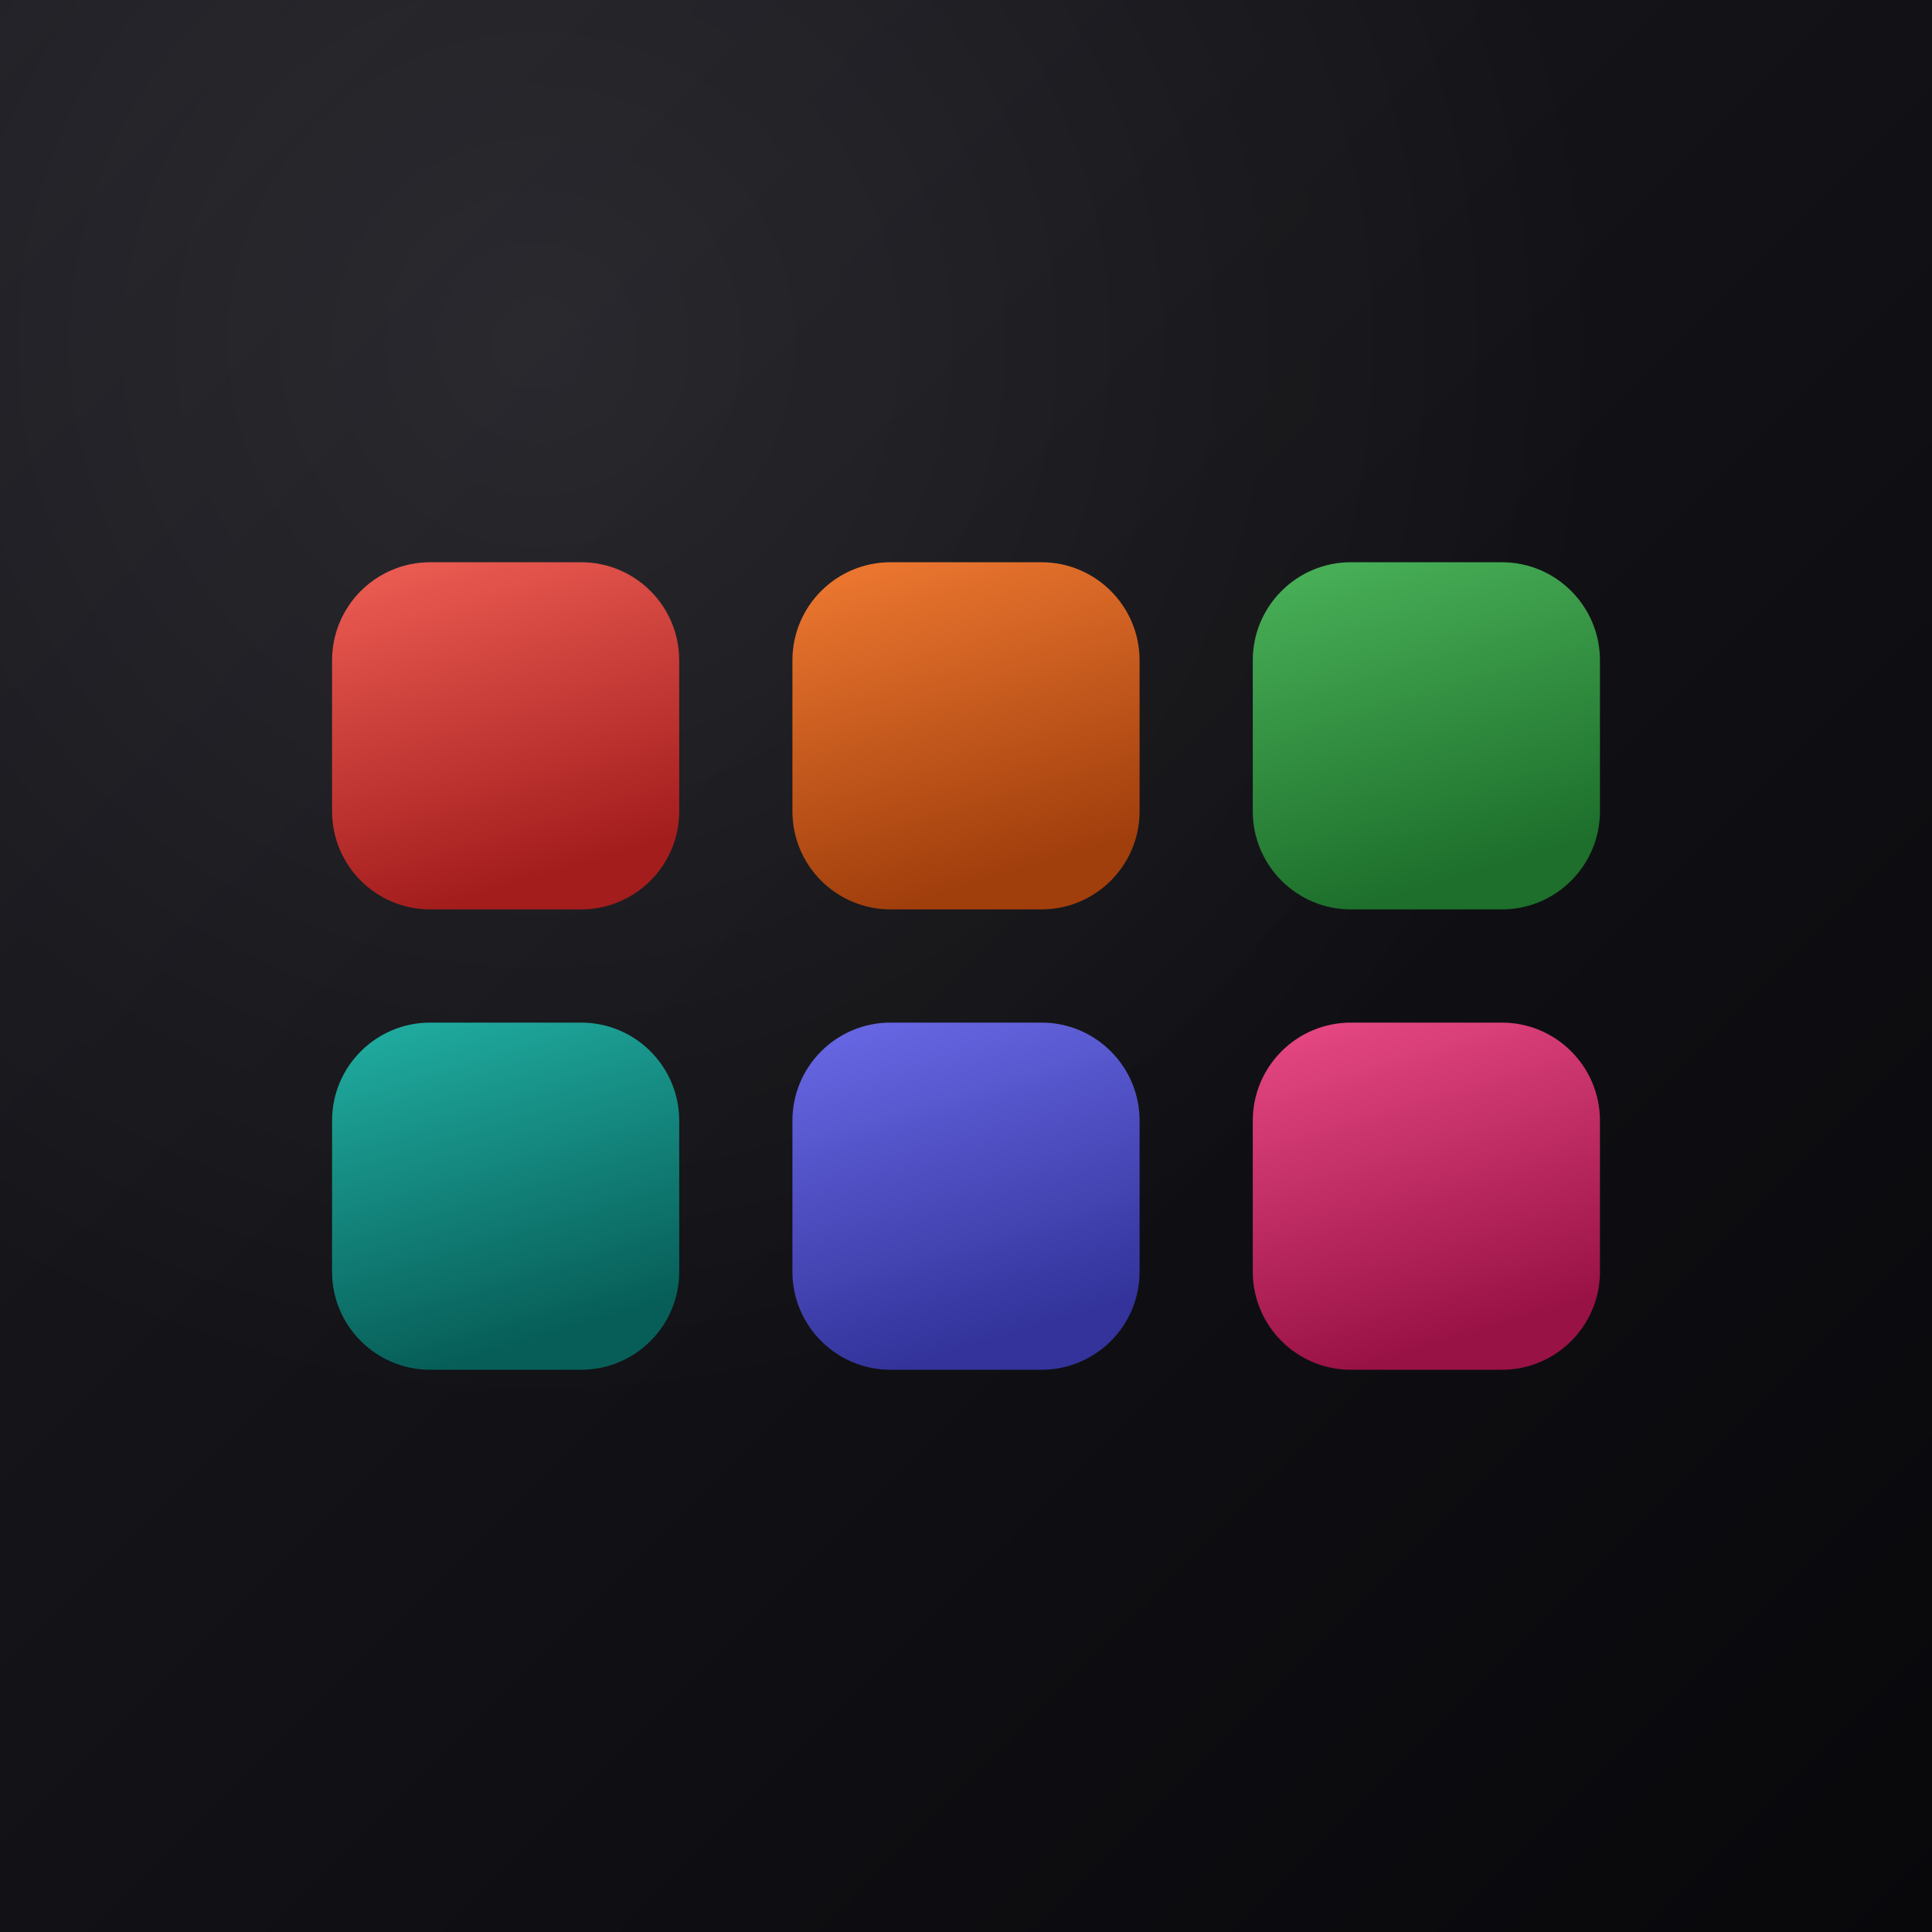
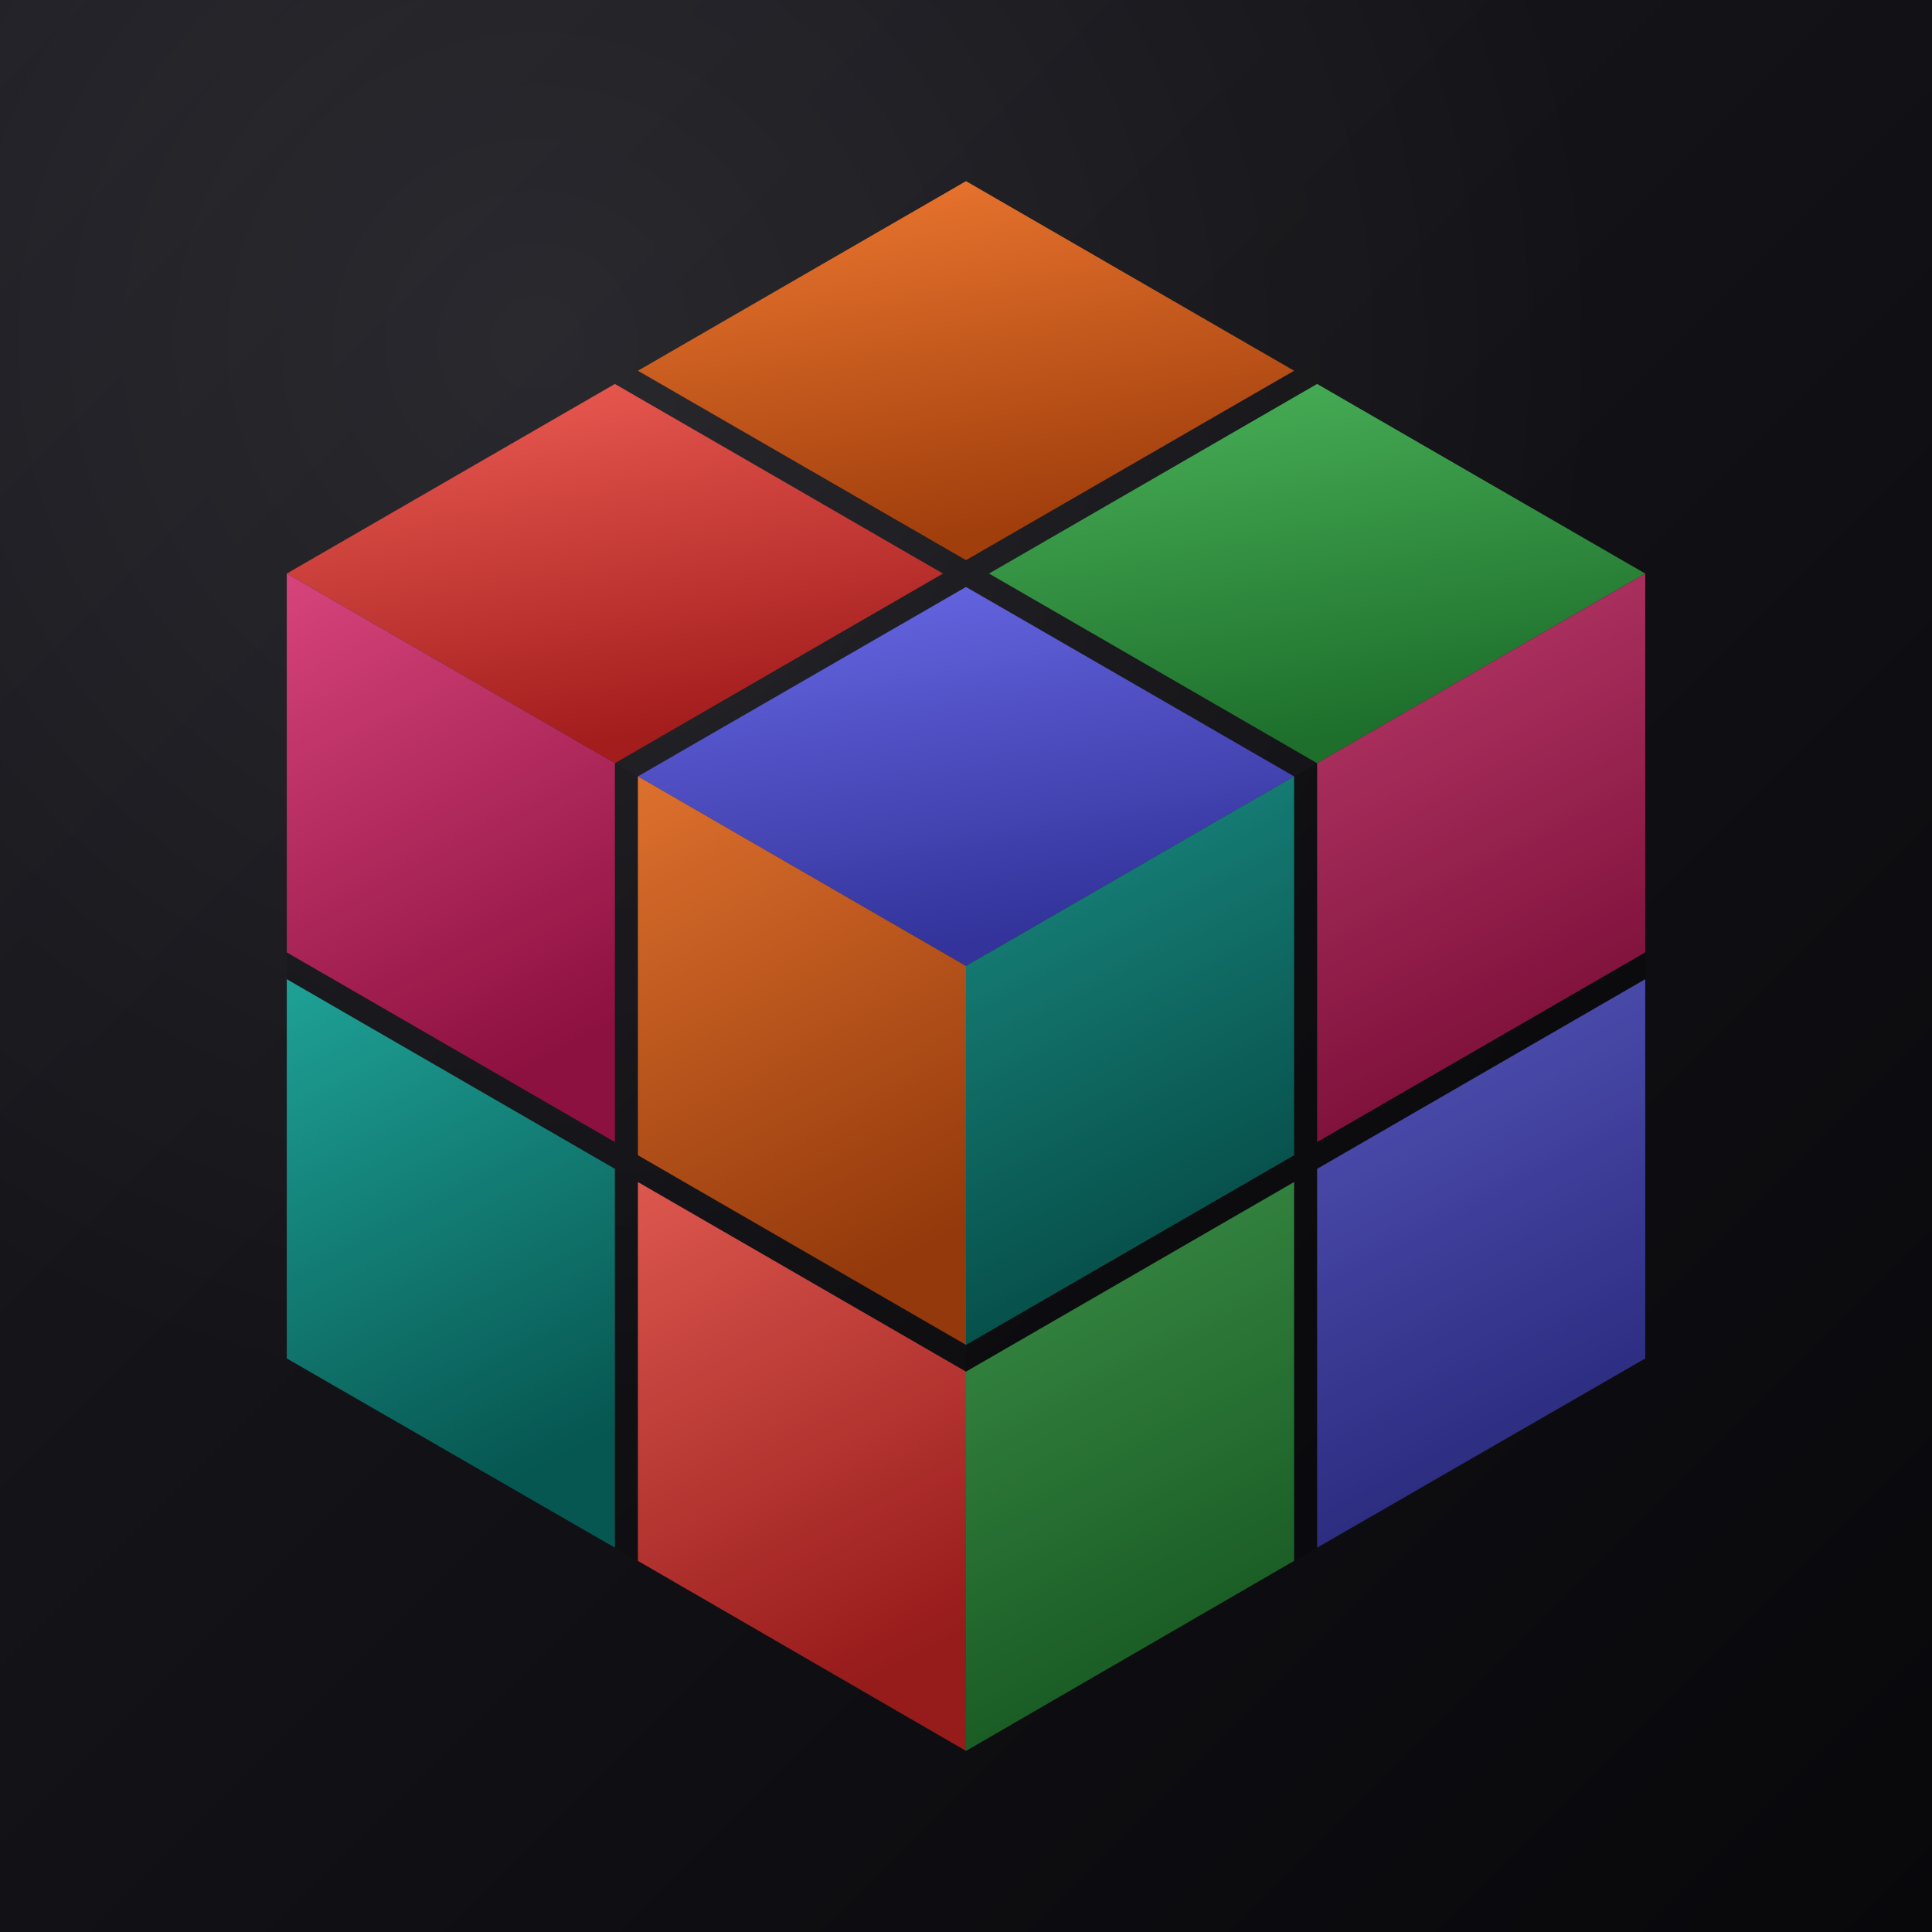
<svg xmlns="http://www.w3.org/2000/svg" width="1024" height="1024" viewBox="0 0 1024 1024">
  <defs>
    <linearGradient id="bg" x1="0" y1="0" x2="1" y2="1">
      <stop offset="0" stop-color="#1B1B21" />
      <stop offset="1" stop-color="#08080B" />
    </linearGradient>
    <radialGradient id="glow" cx="0.28" cy="0.18" r="1.0">
      <stop offset="0" stop-color="#FFFFFF" stop-opacity="0.08" />
      <stop offset="0.55" stop-color="#FFFFFF" stop-opacity="0" />
    </radialGradient>
    <linearGradient id="red" x1="0" y1="0" x2="0.3" y2="1">
      <stop offset="0" stop-color="#EF5F55" />
      <stop offset="1" stop-color="#A31D1D" />
    </linearGradient>
    <linearGradient id="orange" x1="0" y1="0" x2="0.3" y2="1">
      <stop offset="0" stop-color="#F07A32" />
      <stop offset="1" stop-color="#A03E0C" />
    </linearGradient>
    <linearGradient id="green" x1="0" y1="0" x2="0.3" y2="1">
      <stop offset="0" stop-color="#4BB35A" />
      <stop offset="1" stop-color="#1D6F2B" />
    </linearGradient>
    <linearGradient id="teal" x1="0" y1="0" x2="0.3" y2="1">
      <stop offset="0" stop-color="#21AFA3" />
      <stop offset="1" stop-color="#075E58" />
    </linearGradient>
    <linearGradient id="indigo" x1="0" y1="0" x2="0.3" y2="1">
      <stop offset="0" stop-color="#6A6AE8" />
      <stop offset="1" stop-color="#33339B" />
    </linearGradient>
    <linearGradient id="pink" x1="0" y1="0" x2="0.3" y2="1">
      <stop offset="0" stop-color="#E94A86" />
      <stop offset="1" stop-color="#991245" />
    </linearGradient>
  </defs>
  <rect width="1024" height="1024" fill="url(#bg)" />
  <rect width="1024" height="1024" fill="url(#glow)" />
-   <rect x="176" y="298" width="184" height="184" rx="52" fill="url(#red)" />
-   <rect x="420" y="298" width="184" height="184" rx="52" fill="url(#orange)" />
-   <rect x="664" y="298" width="184" height="184" rx="52" fill="url(#green)" />
-   <rect x="176" y="542" width="184" height="184" rx="52" fill="url(#teal)" />
-   <rect x="420" y="542" width="184" height="184" rx="52" fill="url(#indigo)" />
-   <rect x="664" y="542" width="184" height="184" rx="52" fill="url(#pink)" />
+   <polygon points="512,96 685.9,196.5 512,296.9 338.1,196.5" fill="url(#orange)" />
+   <polygon points="698.1,203.5 872,304 698.1,404.5 524.2,304" fill="url(#green)" />
+   <polygon points="325.9,203.5 499.8,304 325.9,404.5 152,304" fill="url(#red)" />
+   <polygon points="512,311.1 685.9,411.5 512,512 338.1,411.5" fill="url(#indigo)" />
+   <polygon points="872,304 698.1,404.5 698.1,605.3 872,504.8" fill="url(#pink)" />
+   <polygon points="685.9,411.5 512,512 512,712.8 685.9,612.3" fill="url(#teal)" />
+   <polygon points="872,519 698.1,619.5 698.1,820.3 872,720" fill="url(#indigo)" />
+   <polygon points="685.9,626.5 512,727 512,928 685.9,827.3" fill="url(#green)" />
+   <polygon points="152,304 325.9,404.5 325.9,605.3 152,504.8" fill="url(#pink)" />
+   <polygon points="338.1,411.5 512,512 512,712.8 338.1,612.3" fill="url(#orange)" />
+   <polygon points="152,519 325.9,619.5 325.9,820.3 152,720" fill="url(#teal)" />
+   <polygon points="338.1,626.5 512,727 512,928 338.1,827.3" fill="url(#red)" />
+   <polygon points="152,304 512,512 512,928 152,720" fill="#000000" opacity="0.08" />
+   <polygon points="872,304 872,720 512,928 512,512" fill="#000000" opacity="0.20" />
</svg>
